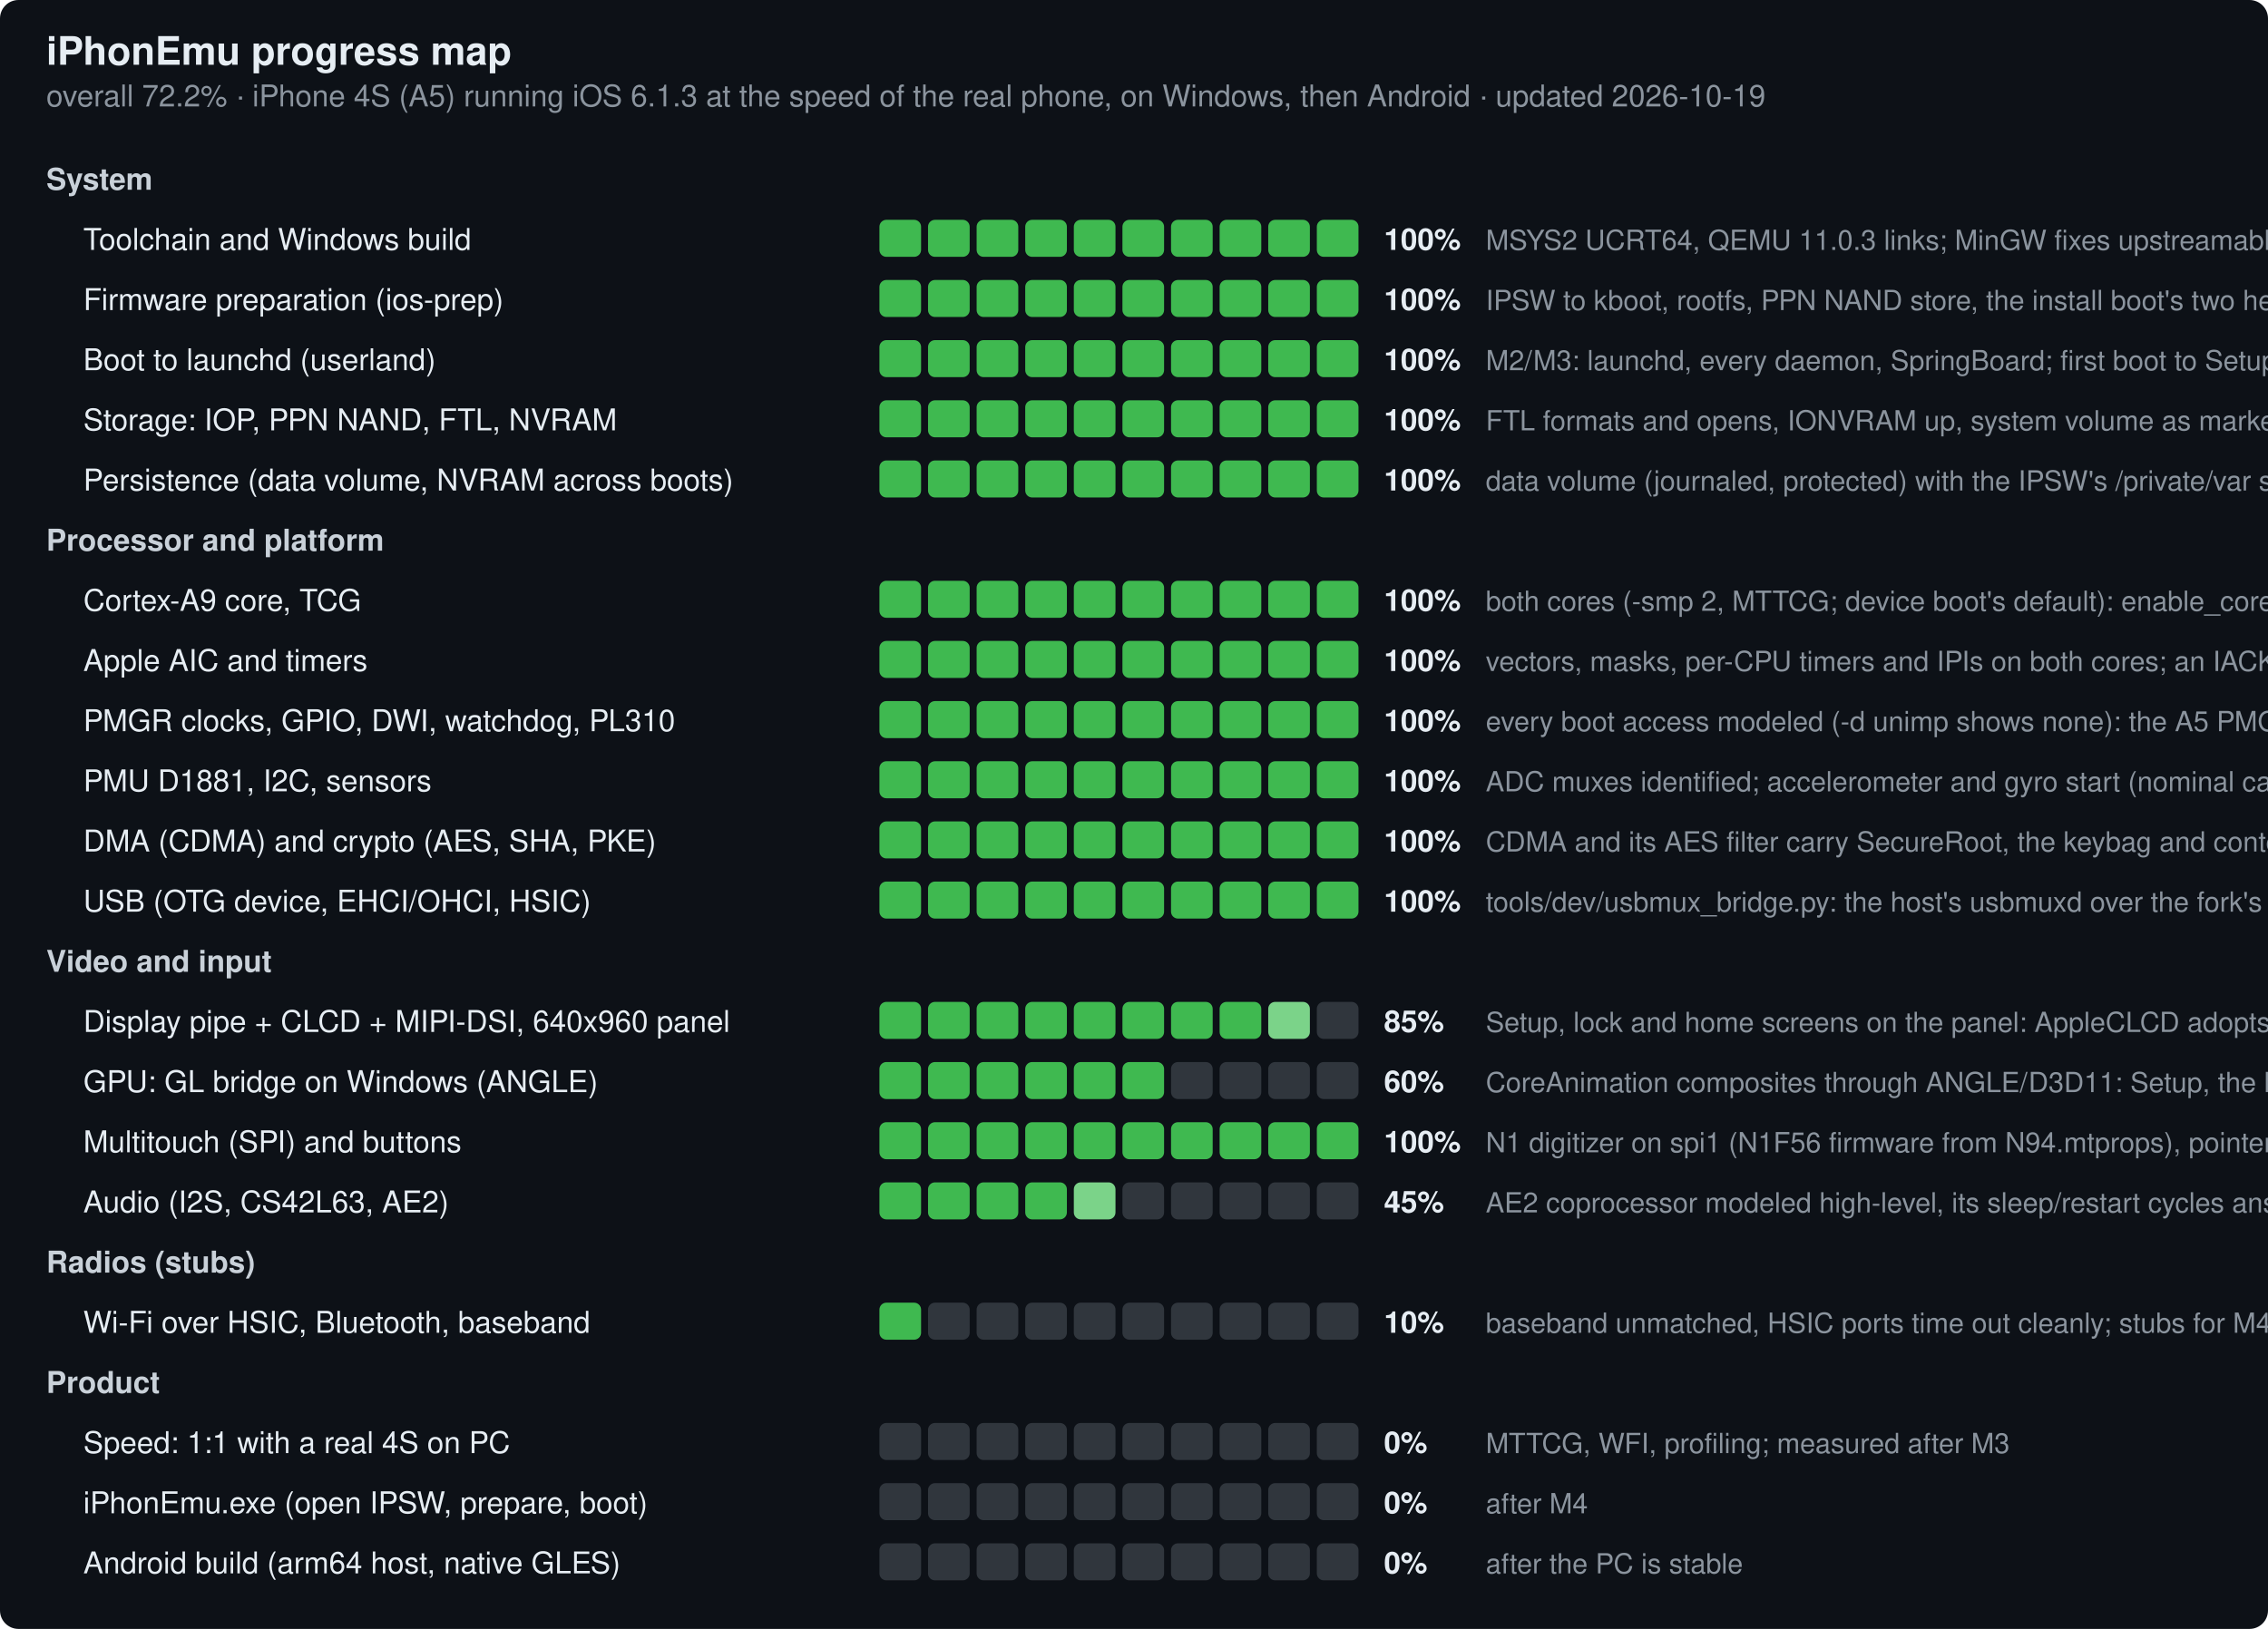
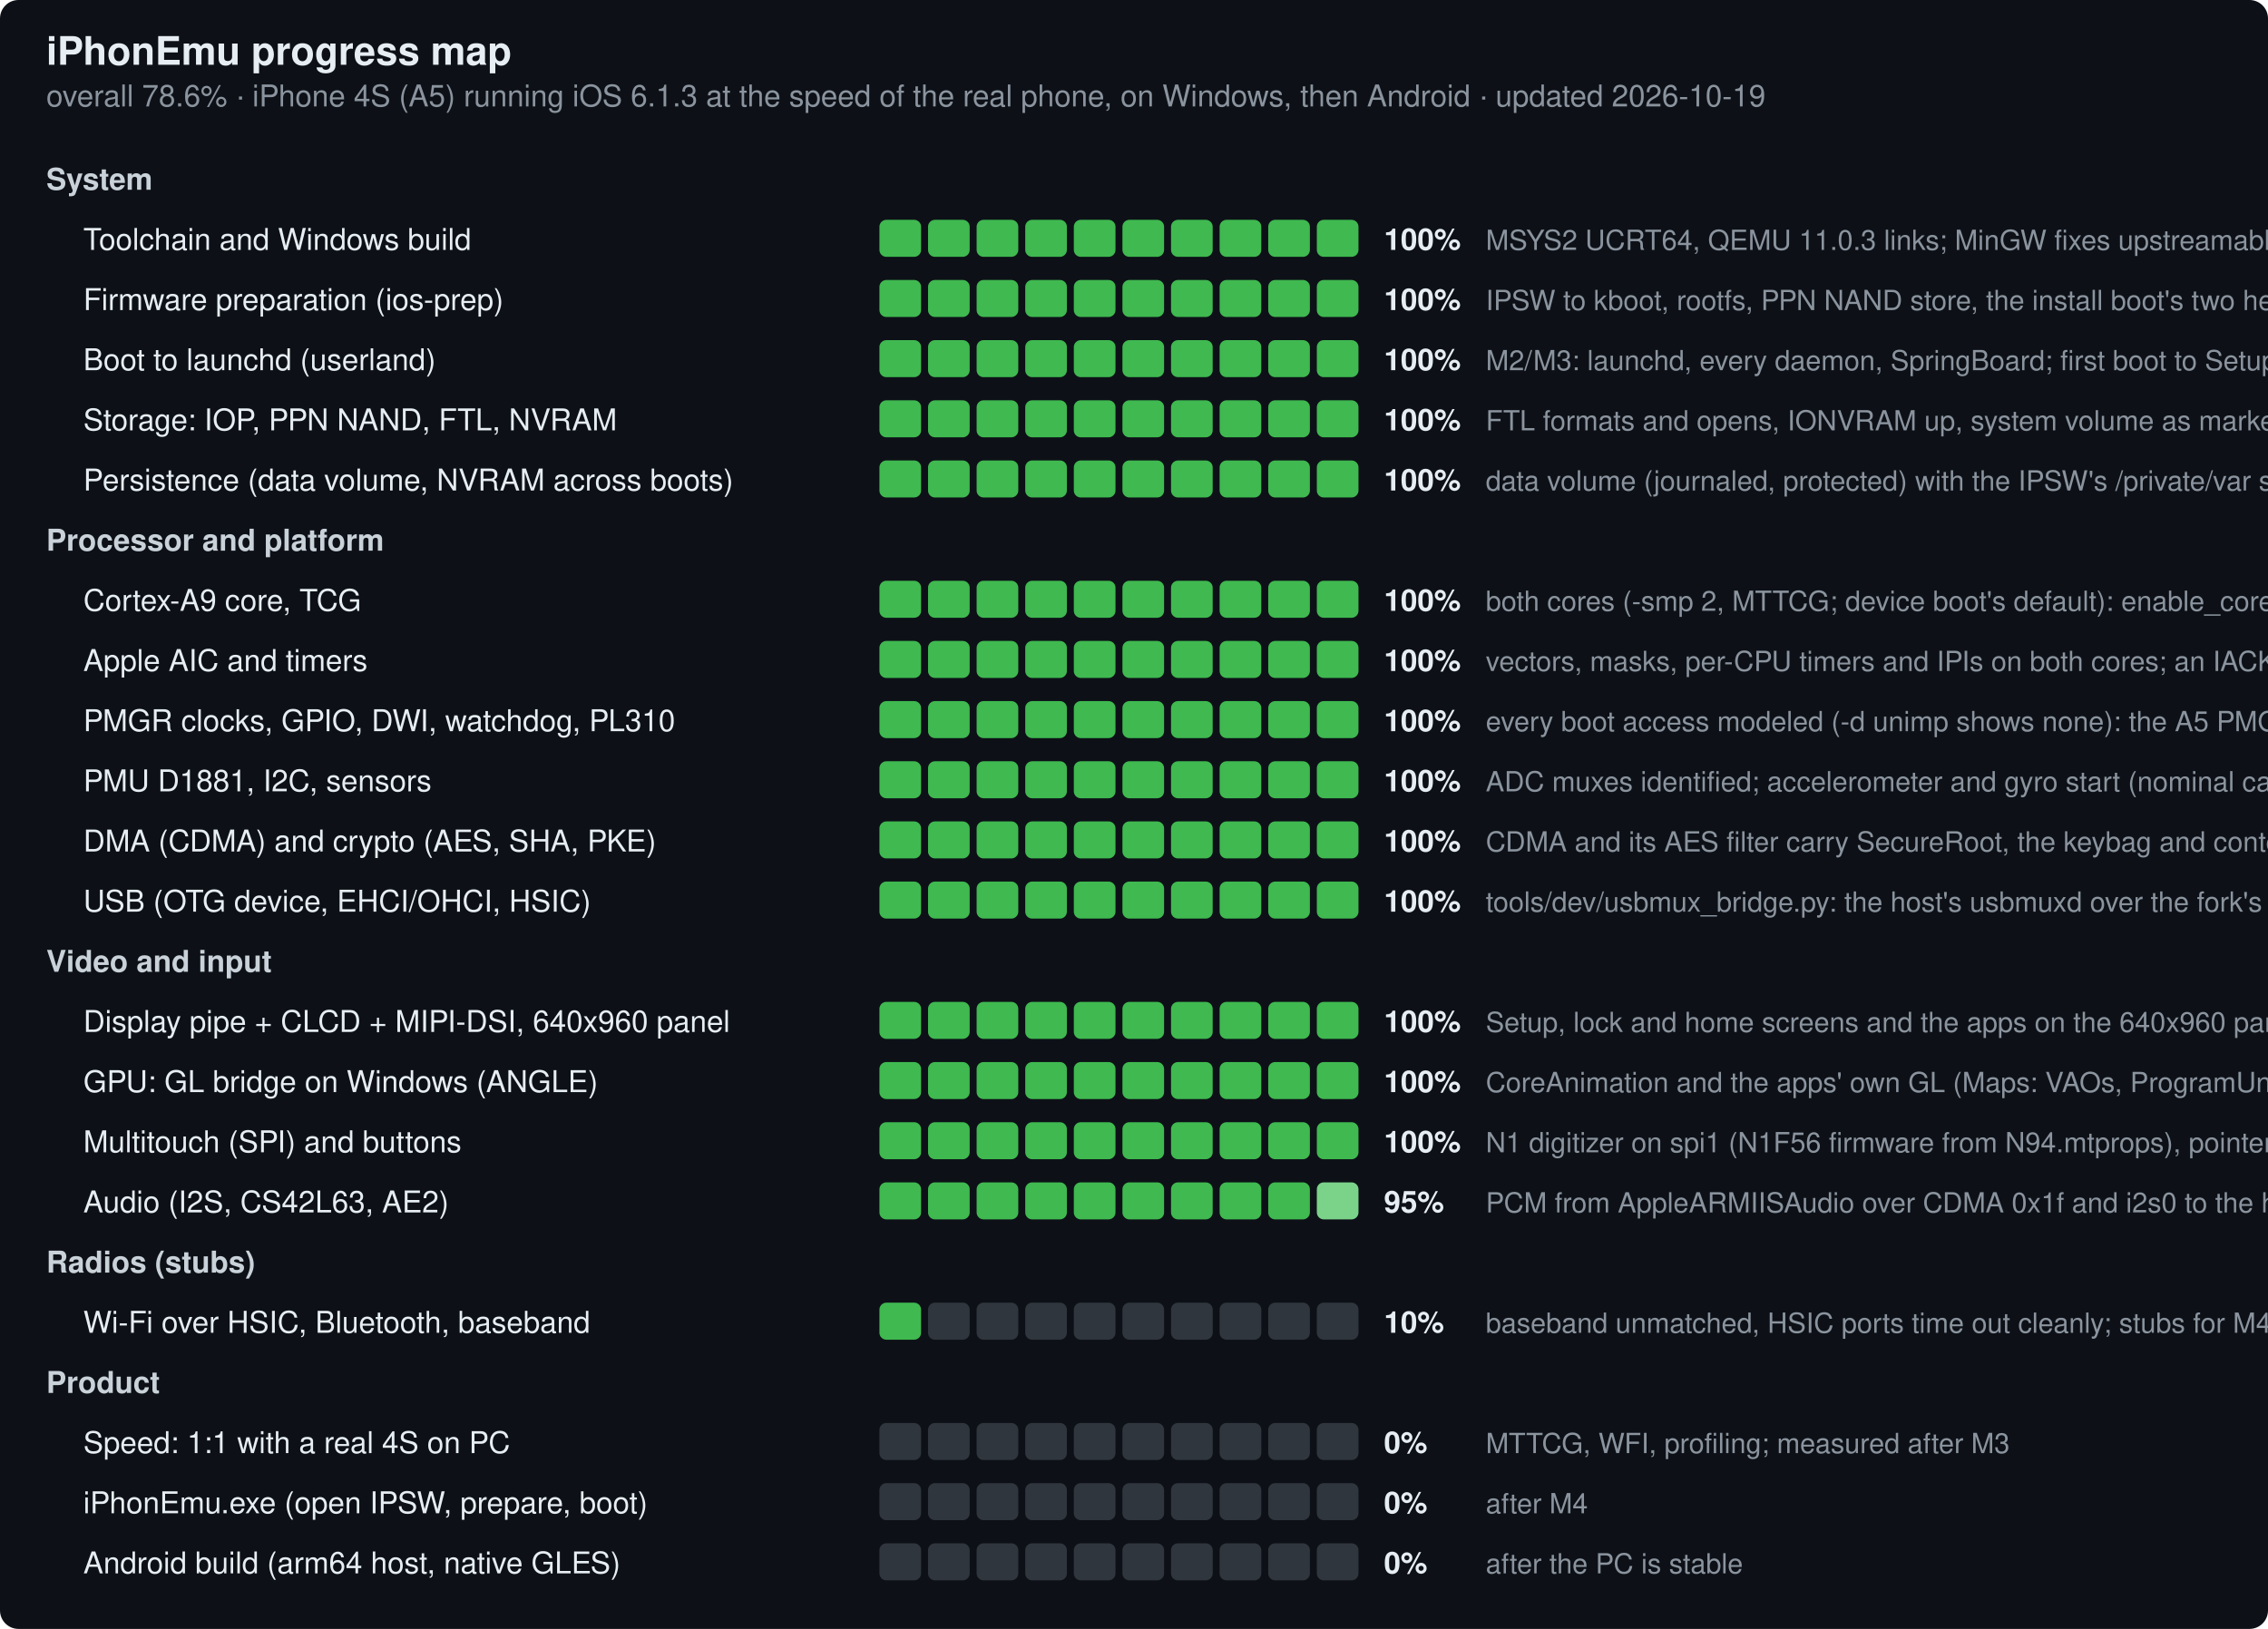
<svg xmlns="http://www.w3.org/2000/svg" width="980" height="704" viewBox="0 0 980 704" font-family="Segoe UI, Helvetica, Arial, sans-serif" font-size="13">
  <rect width="980" height="704" rx="8" fill="#0d1117" />
  <text x="20" y="28" fill="#e6edf3" font-size="17" font-weight="600">iPhonEmu progress map</text>
-   <text x="20" y="46" fill="#8b949e">overall 72.2% · iPhone 4S (A5) running iOS 6.1.3 at the speed of the real phone, on Windows, then Android · updated 2026-10-19</text>
+   <text x="20" y="46" fill="#8b949e">overall 78.6% · iPhone 4S (A5) running iOS 6.1.3 at the speed of the real phone, on Windows, then Android · updated 2026-10-19</text>
  <text x="20" y="82" fill="#c9d1d9" font-weight="600">System</text>
  <text x="36" y="108" fill="#e6edf3">Toolchain and Windows build</text>
  <rect x="380" y="95" width="18" height="16" rx="3" fill="#3fb950" />
  <rect x="401" y="95" width="18" height="16" rx="3" fill="#3fb950" />
  <rect x="422" y="95" width="18" height="16" rx="3" fill="#3fb950" />
  <rect x="443" y="95" width="18" height="16" rx="3" fill="#3fb950" />
  <rect x="464" y="95" width="18" height="16" rx="3" fill="#3fb950" />
  <rect x="485" y="95" width="18" height="16" rx="3" fill="#3fb950" />
  <rect x="506" y="95" width="18" height="16" rx="3" fill="#3fb950" />
  <rect x="527" y="95" width="18" height="16" rx="3" fill="#3fb950" />
  <rect x="548" y="95" width="18" height="16" rx="3" fill="#3fb950" />
  <rect x="569" y="95" width="18" height="16" rx="3" fill="#3fb950" />
  <text x="598" y="108" fill="#e6edf3" font-weight="600">100%</text>
  <text x="642" y="108" fill="#8b949e" font-size="12">MSYS2 UCRT64, QEMU 11.0.3 links; MinGW fixes upstreamable</text>
  <text x="36" y="134" fill="#e6edf3">Firmware preparation (ios-prep)</text>
  <rect x="380" y="121" width="18" height="16" rx="3" fill="#3fb950" />
  <rect x="401" y="121" width="18" height="16" rx="3" fill="#3fb950" />
  <rect x="422" y="121" width="18" height="16" rx="3" fill="#3fb950" />
  <rect x="443" y="121" width="18" height="16" rx="3" fill="#3fb950" />
  <rect x="464" y="121" width="18" height="16" rx="3" fill="#3fb950" />
  <rect x="485" y="121" width="18" height="16" rx="3" fill="#3fb950" />
  <rect x="506" y="121" width="18" height="16" rx="3" fill="#3fb950" />
  <rect x="527" y="121" width="18" height="16" rx="3" fill="#3fb950" />
  <rect x="548" y="121" width="18" height="16" rx="3" fill="#3fb950" />
  <rect x="569" y="121" width="18" height="16" rx="3" fill="#3fb950" />
  <text x="598" y="134" fill="#e6edf3" font-weight="600">100%</text>
  <text x="642" y="134" fill="#8b949e" font-size="12">IPSW to kboot, rootfs, PPN NAND store, the install boot's two helpers (static and dyld-linked) and ramdisk; the IPSW's AppleLogo decoded and on the panel from reset (K48SEG), as iBoot leaves it</text>
  <text x="36" y="160" fill="#e6edf3">Boot to launchd (userland)</text>
  <rect x="380" y="147" width="18" height="16" rx="3" fill="#3fb950" />
  <rect x="401" y="147" width="18" height="16" rx="3" fill="#3fb950" />
  <rect x="422" y="147" width="18" height="16" rx="3" fill="#3fb950" />
  <rect x="443" y="147" width="18" height="16" rx="3" fill="#3fb950" />
  <rect x="464" y="147" width="18" height="16" rx="3" fill="#3fb950" />
  <rect x="485" y="147" width="18" height="16" rx="3" fill="#3fb950" />
  <rect x="506" y="147" width="18" height="16" rx="3" fill="#3fb950" />
  <rect x="527" y="147" width="18" height="16" rx="3" fill="#3fb950" />
  <rect x="548" y="147" width="18" height="16" rx="3" fill="#3fb950" />
  <rect x="569" y="147" width="18" height="16" rx="3" fill="#3fb950" />
  <text x="598" y="160" fill="#e6edf3" font-weight="600">100%</text>
  <text x="642" y="160" fill="#8b949e" font-size="12">M2/M3: launchd, every daemon, SpringBoard; first boot to Setup 115 s, normal boot to the lock screen 70 s; no daemon crash: assistantd's kill at boot was AudioToolbox's 5 s session timeout against the emulator's pace (60 s, a per-firmware edit); console errors only from unmodeled blocks and radios</text>
  <text x="36" y="186" fill="#e6edf3">Storage: IOP, PPN NAND, FTL, NVRAM</text>
  <rect x="380" y="173" width="18" height="16" rx="3" fill="#3fb950" />
  <rect x="401" y="173" width="18" height="16" rx="3" fill="#3fb950" />
  <rect x="422" y="173" width="18" height="16" rx="3" fill="#3fb950" />
  <rect x="443" y="173" width="18" height="16" rx="3" fill="#3fb950" />
  <rect x="464" y="173" width="18" height="16" rx="3" fill="#3fb950" />
  <rect x="485" y="173" width="18" height="16" rx="3" fill="#3fb950" />
  <rect x="506" y="173" width="18" height="16" rx="3" fill="#3fb950" />
  <rect x="527" y="173" width="18" height="16" rx="3" fill="#3fb950" />
  <rect x="548" y="173" width="18" height="16" rx="3" fill="#3fb950" />
  <rect x="569" y="173" width="18" height="16" rx="3" fill="#3fb950" />
  <text x="598" y="186" fill="#e6edf3" font-weight="600">100%</text>
  <text x="642" y="186" fill="#8b949e" font-size="12">FTL formats and opens, IONVRAM up, system volume as marker pages (B3), effaceable storage (B4), the FMI's inline AES; the store's host cost cut (known-erased pages, page runs, marker-page map): create 97-&gt;69 s, first boot to Setup 175-&gt;115 s; 12 GC-heavy install sessions with 0 page errors</text>
  <text x="36" y="212" fill="#e6edf3">Persistence (data volume, NVRAM across boots)</text>
  <rect x="380" y="199" width="18" height="16" rx="3" fill="#3fb950" />
  <rect x="401" y="199" width="18" height="16" rx="3" fill="#3fb950" />
  <rect x="422" y="199" width="18" height="16" rx="3" fill="#3fb950" />
  <rect x="443" y="199" width="18" height="16" rx="3" fill="#3fb950" />
  <rect x="464" y="199" width="18" height="16" rx="3" fill="#3fb950" />
  <rect x="485" y="199" width="18" height="16" rx="3" fill="#3fb950" />
  <rect x="506" y="199" width="18" height="16" rx="3" fill="#3fb950" />
  <rect x="527" y="199" width="18" height="16" rx="3" fill="#3fb950" />
  <rect x="548" y="199" width="18" height="16" rx="3" fill="#3fb950" />
  <rect x="569" y="199" width="18" height="16" rx="3" fill="#3fb950" />
  <text x="598" y="212" fill="#e6edf3" font-weight="600">100%</text>
  <text x="642" y="212" fill="#8b949e" font-size="12">data volume (journaled, protected) with the IPSW's /private/var skeleton, NVRAM, FTL, effaceable lockers, keybag and the FMI's inline AES across boots; iOS's power-off (codec power-down, PMU standby: QEMU exits), iOS's own reboot and a killed QEMU all come back to the lock screen with fsck clean</text>
  <text x="20" y="238" fill="#c9d1d9" font-weight="600">Processor and platform</text>
  <text x="36" y="264" fill="#e6edf3">Cortex-A9 core, TCG</text>
  <rect x="380" y="251" width="18" height="16" rx="3" fill="#3fb950" />
  <rect x="401" y="251" width="18" height="16" rx="3" fill="#3fb950" />
  <rect x="422" y="251" width="18" height="16" rx="3" fill="#3fb950" />
  <rect x="443" y="251" width="18" height="16" rx="3" fill="#3fb950" />
  <rect x="464" y="251" width="18" height="16" rx="3" fill="#3fb950" />
  <rect x="485" y="251" width="18" height="16" rx="3" fill="#3fb950" />
  <rect x="506" y="251" width="18" height="16" rx="3" fill="#3fb950" />
  <rect x="527" y="251" width="18" height="16" rx="3" fill="#3fb950" />
  <rect x="548" y="251" width="18" height="16" rx="3" fill="#3fb950" />
  <rect x="569" y="251" width="18" height="16" rx="3" fill="#3fb950" />
  <text x="598" y="264" fill="#e6edf3" font-weight="600">100%</text>
  <text x="642" y="264" fill="#8b949e" font-size="12">both cores (-smp 2, MTTCG; device boot's default): enable_core is the PMGR's 'Core' (0x1214/0x1220), cpu1 starts at its reset vector; hw.ncpu = 2 read from the kernel; lock screen at 55 s on two cores against 78 s on one; 10 min there with no panic</text>
  <text x="36" y="290" fill="#e6edf3">Apple AIC and timers</text>
  <rect x="380" y="277" width="18" height="16" rx="3" fill="#3fb950" />
  <rect x="401" y="277" width="18" height="16" rx="3" fill="#3fb950" />
  <rect x="422" y="277" width="18" height="16" rx="3" fill="#3fb950" />
  <rect x="443" y="277" width="18" height="16" rx="3" fill="#3fb950" />
  <rect x="464" y="277" width="18" height="16" rx="3" fill="#3fb950" />
  <rect x="485" y="277" width="18" height="16" rx="3" fill="#3fb950" />
  <rect x="506" y="277" width="18" height="16" rx="3" fill="#3fb950" />
  <rect x="527" y="277" width="18" height="16" rx="3" fill="#3fb950" />
  <rect x="548" y="277" width="18" height="16" rx="3" fill="#3fb950" />
  <rect x="569" y="277" width="18" height="16" rx="3" fill="#3fb950" />
  <text x="598" y="290" fill="#e6edf3" font-weight="600">100%</text>
  <text x="642" y="290" fill="#8b949e" font-size="12">vectors, masks, per-CPU timers and IPIs on both cores; an IACK claims a vector for its core (both handled the same IRQ before); TIME_LO/HI read with no BQL (mach_absolute_time)</text>
  <text x="36" y="316" fill="#e6edf3">PMGR clocks, GPIO, DWI, watchdog, PL310</text>
  <rect x="380" y="303" width="18" height="16" rx="3" fill="#3fb950" />
  <rect x="401" y="303" width="18" height="16" rx="3" fill="#3fb950" />
  <rect x="422" y="303" width="18" height="16" rx="3" fill="#3fb950" />
  <rect x="443" y="303" width="18" height="16" rx="3" fill="#3fb950" />
  <rect x="464" y="303" width="18" height="16" rx="3" fill="#3fb950" />
  <rect x="485" y="303" width="18" height="16" rx="3" fill="#3fb950" />
  <rect x="506" y="303" width="18" height="16" rx="3" fill="#3fb950" />
  <rect x="527" y="303" width="18" height="16" rx="3" fill="#3fb950" />
  <rect x="548" y="303" width="18" height="16" rx="3" fill="#3fb950" />
  <rect x="569" y="303" width="18" height="16" rx="3" fill="#3fb950" />
  <text x="598" y="316" fill="#e6edf3" font-weight="600">100%</text>
  <text x="642" y="316" fill="#8b949e" font-size="12">every boot access modeled (-d unimp shows none): the A5 PMGR's perf, power and config registers, the watchdog at +0x3020 (a guest panic restarts the machine through 'WDTr'), DWI, the PL310's cif window, GPIO NPL, arm-io's bus registers; the A5 clock table typed by the kext's own slot names (real 4S values unknown)</text>
  <text x="36" y="342" fill="#e6edf3">PMU D1881, I2C, sensors</text>
  <rect x="380" y="329" width="18" height="16" rx="3" fill="#3fb950" />
  <rect x="401" y="329" width="18" height="16" rx="3" fill="#3fb950" />
  <rect x="422" y="329" width="18" height="16" rx="3" fill="#3fb950" />
  <rect x="443" y="329" width="18" height="16" rx="3" fill="#3fb950" />
  <rect x="464" y="329" width="18" height="16" rx="3" fill="#3fb950" />
  <rect x="485" y="329" width="18" height="16" rx="3" fill="#3fb950" />
  <rect x="506" y="329" width="18" height="16" rx="3" fill="#3fb950" />
  <rect x="527" y="329" width="18" height="16" rx="3" fill="#3fb950" />
  <rect x="548" y="329" width="18" height="16" rx="3" fill="#3fb950" />
  <rect x="569" y="329" width="18" height="16" rx="3" fill="#3fb950" />
  <text x="598" y="342" fill="#e6edf3" font-weight="600">100%</text>
  <text x="642" y="342" fill="#8b949e" font-size="12">ADC muxes identified; accelerometer and gyro start (nominal calibration in the kboot DT); bq27540 gauge on uart5; the level follows vbat through the kext's battery curve (84% and charging on the lock screen's status bar, lockdown alike); Home/power latch the PMU's EVENT_A wake bits ('STAT' 0x180/0x181)</text>
  <text x="36" y="368" fill="#e6edf3">DMA (CDMA) and crypto (AES, SHA, PKE)</text>
  <rect x="380" y="355" width="18" height="16" rx="3" fill="#3fb950" />
  <rect x="401" y="355" width="18" height="16" rx="3" fill="#3fb950" />
  <rect x="422" y="355" width="18" height="16" rx="3" fill="#3fb950" />
  <rect x="443" y="355" width="18" height="16" rx="3" fill="#3fb950" />
  <rect x="464" y="355" width="18" height="16" rx="3" fill="#3fb950" />
  <rect x="485" y="355" width="18" height="16" rx="3" fill="#3fb950" />
  <rect x="506" y="355" width="18" height="16" rx="3" fill="#3fb950" />
  <rect x="527" y="355" width="18" height="16" rx="3" fill="#3fb950" />
  <rect x="548" y="355" width="18" height="16" rx="3" fill="#3fb950" />
  <rect x="569" y="355" width="18" height="16" rx="3" fill="#3fb950" />
  <text x="598" y="368" fill="#e6edf3" font-weight="600">100%</text>
  <text x="642" y="368" fill="#8b949e" font-size="12">CDMA and its AES filter carry SecureRoot, the keybag and content protection with no CDMA error; PKE matched (AppleSamsungPKE), unused by a boot; the A5's SHA-2 block has no driver in 10B329 (corecrypto hashes in software), so nothing to model</text>
  <text x="36" y="394" fill="#e6edf3">USB (OTG device, EHCI/OHCI, HSIC)</text>
  <rect x="380" y="381" width="18" height="16" rx="3" fill="#3fb950" />
  <rect x="401" y="381" width="18" height="16" rx="3" fill="#3fb950" />
  <rect x="422" y="381" width="18" height="16" rx="3" fill="#3fb950" />
  <rect x="443" y="381" width="18" height="16" rx="3" fill="#3fb950" />
  <rect x="464" y="381" width="18" height="16" rx="3" fill="#3fb950" />
  <rect x="485" y="381" width="18" height="16" rx="3" fill="#3fb950" />
  <rect x="506" y="381" width="18" height="16" rx="3" fill="#3fb950" />
  <rect x="527" y="381" width="18" height="16" rx="3" fill="#3fb950" />
  <rect x="548" y="381" width="18" height="16" rx="3" fill="#3fb950" />
  <rect x="569" y="381" width="18" height="16" rx="3" fill="#3fb950" />
  <text x="598" y="394" fill="#e6edf3" font-weight="600">100%</text>
  <text x="642" y="394" fill="#8b949e" font-size="12">tools/dev/usbmux_bridge.py: the host's usbmuxd over the fork's tcp_usb link, started by device boot; ideviceinfo (paired, SSL with tools/dev/openssl-ios6.cnf) shows ProductVersion 6.1.3, AFC round-trips files; HSIC radios absent cleanly (DEVICE_READY low, bounded retries)</text>
  <text x="20" y="420" fill="#c9d1d9" font-weight="600">Video and input</text>
  <text x="36" y="446" fill="#e6edf3">Display pipe + CLCD + MIPI-DSI, 640x960 panel</text>
  <rect x="380" y="433" width="18" height="16" rx="3" fill="#3fb950" />
  <rect x="401" y="433" width="18" height="16" rx="3" fill="#3fb950" />
  <rect x="422" y="433" width="18" height="16" rx="3" fill="#3fb950" />
  <rect x="443" y="433" width="18" height="16" rx="3" fill="#3fb950" />
  <rect x="464" y="433" width="18" height="16" rx="3" fill="#3fb950" />
  <rect x="485" y="433" width="18" height="16" rx="3" fill="#3fb950" />
  <rect x="506" y="433" width="18" height="16" rx="3" fill="#3fb950" />
  <rect x="527" y="433" width="18" height="16" rx="3" fill="#3fb950" />
-   <rect x="548" y="433" width="18" height="16" rx="3" fill="#7bd389" />
-   <rect x="569" y="433" width="18" height="16" rx="3" fill="#30363d" />
-   <text x="598" y="446" fill="#e6edf3" font-weight="600">85%</text>
-   <text x="642" y="446" fill="#8b949e" font-size="12">Setup, lock and home screens on the panel: AppleCLCD adopts the framebuffer, CoreAnimation (software, or the GL bridge) swaps through the A5 layer MMU; the panel's SAC wakes it after auto-lock; RGBOUT/TV-out open</text>
+   <rect x="548" y="433" width="18" height="16" rx="3" fill="#3fb950" />
+   <rect x="569" y="433" width="18" height="16" rx="3" fill="#3fb950" />
+   <text x="598" y="446" fill="#e6edf3" font-weight="600">100%</text>
+   <text x="642" y="446" fill="#8b949e" font-size="12">Setup, lock and home screens and the apps on the 640x960 panel; the backlight from the DWI dims the output (Ajustes &gt; Brilho); the window turns with the accelerometer (landscape apps upright, touch mapped back); the CLCD's third window, RGBOUT, TV-out, the scalers and the JPEG block with no unmodeled access (AppleTVOut stops on the IPSW's own DT, as on a phone)</text>
  <text x="36" y="472" fill="#e6edf3">GPU: GL bridge on Windows (ANGLE)</text>
  <rect x="380" y="459" width="18" height="16" rx="3" fill="#3fb950" />
  <rect x="401" y="459" width="18" height="16" rx="3" fill="#3fb950" />
  <rect x="422" y="459" width="18" height="16" rx="3" fill="#3fb950" />
  <rect x="443" y="459" width="18" height="16" rx="3" fill="#3fb950" />
  <rect x="464" y="459" width="18" height="16" rx="3" fill="#3fb950" />
  <rect x="485" y="459" width="18" height="16" rx="3" fill="#3fb950" />
-   <rect x="506" y="459" width="18" height="16" rx="3" fill="#30363d" />
-   <rect x="527" y="459" width="18" height="16" rx="3" fill="#30363d" />
-   <rect x="548" y="459" width="18" height="16" rx="3" fill="#30363d" />
-   <rect x="569" y="459" width="18" height="16" rx="3" fill="#30363d" />
-   <text x="598" y="472" fill="#e6edf3" font-weight="600">60%</text>
-   <text x="642" y="472" fill="#8b949e" font-size="12">CoreAnimation composites through ANGLE/D3D11: Setup, the lock screen and the home screen with its wallpaper (2026-10-18), frame writeback asynchronous (3.9 -&gt; 1.6 ms/frame on the host); open: the speed-up over software measured, the stock apps on it</text>
+   <rect x="506" y="459" width="18" height="16" rx="3" fill="#3fb950" />
+   <rect x="527" y="459" width="18" height="16" rx="3" fill="#3fb950" />
+   <rect x="548" y="459" width="18" height="16" rx="3" fill="#3fb950" />
+   <rect x="569" y="459" width="18" height="16" rx="3" fill="#3fb950" />
+   <text x="598" y="472" fill="#e6edf3" font-weight="600">100%</text>
+   <text x="642" y="472" fill="#8b949e" font-size="12">CoreAnimation and the apps' own GL (Maps: VAOs, ProgramUniform, late #extension) through ANGLE/D3D11, identical to software: page swipes 44 vs 15 frames/s, host CPU 22-26 vs 109-114 ms a frame, app openings 21-29 vs 7-15 frames/s; the default of prepare/device create (--software-gl to opt out)</text>
  <text x="36" y="498" fill="#e6edf3">Multitouch (SPI) and buttons</text>
  <rect x="380" y="485" width="18" height="16" rx="3" fill="#3fb950" />
  <rect x="401" y="485" width="18" height="16" rx="3" fill="#3fb950" />
  <rect x="422" y="485" width="18" height="16" rx="3" fill="#3fb950" />
  <rect x="443" y="485" width="18" height="16" rx="3" fill="#3fb950" />
  <rect x="464" y="485" width="18" height="16" rx="3" fill="#3fb950" />
  <rect x="485" y="485" width="18" height="16" rx="3" fill="#3fb950" />
  <rect x="506" y="485" width="18" height="16" rx="3" fill="#3fb950" />
  <rect x="527" y="485" width="18" height="16" rx="3" fill="#3fb950" />
  <rect x="548" y="485" width="18" height="16" rx="3" fill="#3fb950" />
  <rect x="569" y="485" width="18" height="16" rx="3" fill="#3fb950" />
  <text x="598" y="498" fill="#e6edf3" font-weight="600">100%</text>
  <text x="642" y="498" fill="#8b949e" font-size="12">N1 digitizer on spi1 (N1F56 firmware from N94.mtprops), pointer and QMP mtt up to five fingers: Setup walked by touch, slide to unlock (M4); Home, power, volume up/down (SpringBoard's ringer HUD) and the ring/silent switch (ring-switch property, Cmd+M; low = silent)</text>
  <text x="36" y="524" fill="#e6edf3">Audio (I2S, CS42L63, AE2)</text>
  <rect x="380" y="511" width="18" height="16" rx="3" fill="#3fb950" />
  <rect x="401" y="511" width="18" height="16" rx="3" fill="#3fb950" />
  <rect x="422" y="511" width="18" height="16" rx="3" fill="#3fb950" />
  <rect x="443" y="511" width="18" height="16" rx="3" fill="#3fb950" />
-   <rect x="464" y="511" width="18" height="16" rx="3" fill="#7bd389" />
-   <rect x="485" y="511" width="18" height="16" rx="3" fill="#30363d" />
-   <rect x="506" y="511" width="18" height="16" rx="3" fill="#30363d" />
-   <rect x="527" y="511" width="18" height="16" rx="3" fill="#30363d" />
-   <rect x="548" y="511" width="18" height="16" rx="3" fill="#30363d" />
-   <rect x="569" y="511" width="18" height="16" rx="3" fill="#30363d" />
-   <text x="598" y="524" fill="#e6edf3" font-weight="600">45%</text>
-   <text x="642" y="524" fill="#8b949e" font-size="12">AE2 coprocessor modeled high-level, its sleep/restart cycles answered (the ring index kept across restarts: mediaserverd no longer hangs and gets killed after system sounds), I2S blocks, codec and Highland Park start; no PCM to the host yet, AE2 audio endpoints unread</text>
+   <rect x="464" y="511" width="18" height="16" rx="3" fill="#3fb950" />
+   <rect x="485" y="511" width="18" height="16" rx="3" fill="#3fb950" />
+   <rect x="506" y="511" width="18" height="16" rx="3" fill="#3fb950" />
+   <rect x="527" y="511" width="18" height="16" rx="3" fill="#3fb950" />
+   <rect x="548" y="511" width="18" height="16" rx="3" fill="#3fb950" />
+   <rect x="569" y="511" width="18" height="16" rx="3" fill="#7bd389" />
+   <text x="598" y="524" fill="#e6edf3" font-weight="600">95%</text>
+   <text x="642" y="524" fill="#8b949e" font-size="12">PCM from AppleARMIISAudio over CDMA 0x1f and i2s0 to the host (-audiodev dsound by default, wav to record): lock, unlock and keyboard clicks recorded; volume buttons scale it; codec and i2s-switch as register files; the AE2's rings 2-7 (FairPlay AAC decoder, WFI endpoint) left out by design</text>
  <text x="20" y="550" fill="#c9d1d9" font-weight="600">Radios (stubs)</text>
  <text x="36" y="576" fill="#e6edf3">Wi-Fi over HSIC, Bluetooth, baseband</text>
  <rect x="380" y="563" width="18" height="16" rx="3" fill="#3fb950" />
  <rect x="401" y="563" width="18" height="16" rx="3" fill="#30363d" />
  <rect x="422" y="563" width="18" height="16" rx="3" fill="#30363d" />
  <rect x="443" y="563" width="18" height="16" rx="3" fill="#30363d" />
  <rect x="464" y="563" width="18" height="16" rx="3" fill="#30363d" />
  <rect x="485" y="563" width="18" height="16" rx="3" fill="#30363d" />
  <rect x="506" y="563" width="18" height="16" rx="3" fill="#30363d" />
  <rect x="527" y="563" width="18" height="16" rx="3" fill="#30363d" />
  <rect x="548" y="563" width="18" height="16" rx="3" fill="#30363d" />
  <rect x="569" y="563" width="18" height="16" rx="3" fill="#30363d" />
  <text x="598" y="576" fill="#e6edf3" font-weight="600">10%</text>
  <text x="642" y="576" fill="#8b949e" font-size="12">baseband unmatched, HSIC ports time out cleanly; stubs for M4</text>
  <text x="20" y="602" fill="#c9d1d9" font-weight="600">Product</text>
  <text x="36" y="628" fill="#e6edf3">Speed: 1:1 with a real 4S on PC</text>
  <rect x="380" y="615" width="18" height="16" rx="3" fill="#30363d" />
  <rect x="401" y="615" width="18" height="16" rx="3" fill="#30363d" />
  <rect x="422" y="615" width="18" height="16" rx="3" fill="#30363d" />
  <rect x="443" y="615" width="18" height="16" rx="3" fill="#30363d" />
  <rect x="464" y="615" width="18" height="16" rx="3" fill="#30363d" />
  <rect x="485" y="615" width="18" height="16" rx="3" fill="#30363d" />
  <rect x="506" y="615" width="18" height="16" rx="3" fill="#30363d" />
  <rect x="527" y="615" width="18" height="16" rx="3" fill="#30363d" />
  <rect x="548" y="615" width="18" height="16" rx="3" fill="#30363d" />
  <rect x="569" y="615" width="18" height="16" rx="3" fill="#30363d" />
  <text x="598" y="628" fill="#e6edf3" font-weight="600">0%</text>
  <text x="642" y="628" fill="#8b949e" font-size="12">MTTCG, WFI, profiling; measured after M3</text>
  <text x="36" y="654" fill="#e6edf3">iPhonEmu.exe (open IPSW, prepare, boot)</text>
  <rect x="380" y="641" width="18" height="16" rx="3" fill="#30363d" />
  <rect x="401" y="641" width="18" height="16" rx="3" fill="#30363d" />
  <rect x="422" y="641" width="18" height="16" rx="3" fill="#30363d" />
  <rect x="443" y="641" width="18" height="16" rx="3" fill="#30363d" />
  <rect x="464" y="641" width="18" height="16" rx="3" fill="#30363d" />
  <rect x="485" y="641" width="18" height="16" rx="3" fill="#30363d" />
  <rect x="506" y="641" width="18" height="16" rx="3" fill="#30363d" />
  <rect x="527" y="641" width="18" height="16" rx="3" fill="#30363d" />
  <rect x="548" y="641" width="18" height="16" rx="3" fill="#30363d" />
  <rect x="569" y="641" width="18" height="16" rx="3" fill="#30363d" />
  <text x="598" y="654" fill="#e6edf3" font-weight="600">0%</text>
  <text x="642" y="654" fill="#8b949e" font-size="12">after M4</text>
  <text x="36" y="680" fill="#e6edf3">Android build (arm64 host, native GLES)</text>
  <rect x="380" y="667" width="18" height="16" rx="3" fill="#30363d" />
  <rect x="401" y="667" width="18" height="16" rx="3" fill="#30363d" />
  <rect x="422" y="667" width="18" height="16" rx="3" fill="#30363d" />
  <rect x="443" y="667" width="18" height="16" rx="3" fill="#30363d" />
  <rect x="464" y="667" width="18" height="16" rx="3" fill="#30363d" />
  <rect x="485" y="667" width="18" height="16" rx="3" fill="#30363d" />
  <rect x="506" y="667" width="18" height="16" rx="3" fill="#30363d" />
  <rect x="527" y="667" width="18" height="16" rx="3" fill="#30363d" />
  <rect x="548" y="667" width="18" height="16" rx="3" fill="#30363d" />
  <rect x="569" y="667" width="18" height="16" rx="3" fill="#30363d" />
  <text x="598" y="680" fill="#e6edf3" font-weight="600">0%</text>
  <text x="642" y="680" fill="#8b949e" font-size="12">after the PC is stable</text>
</svg>
